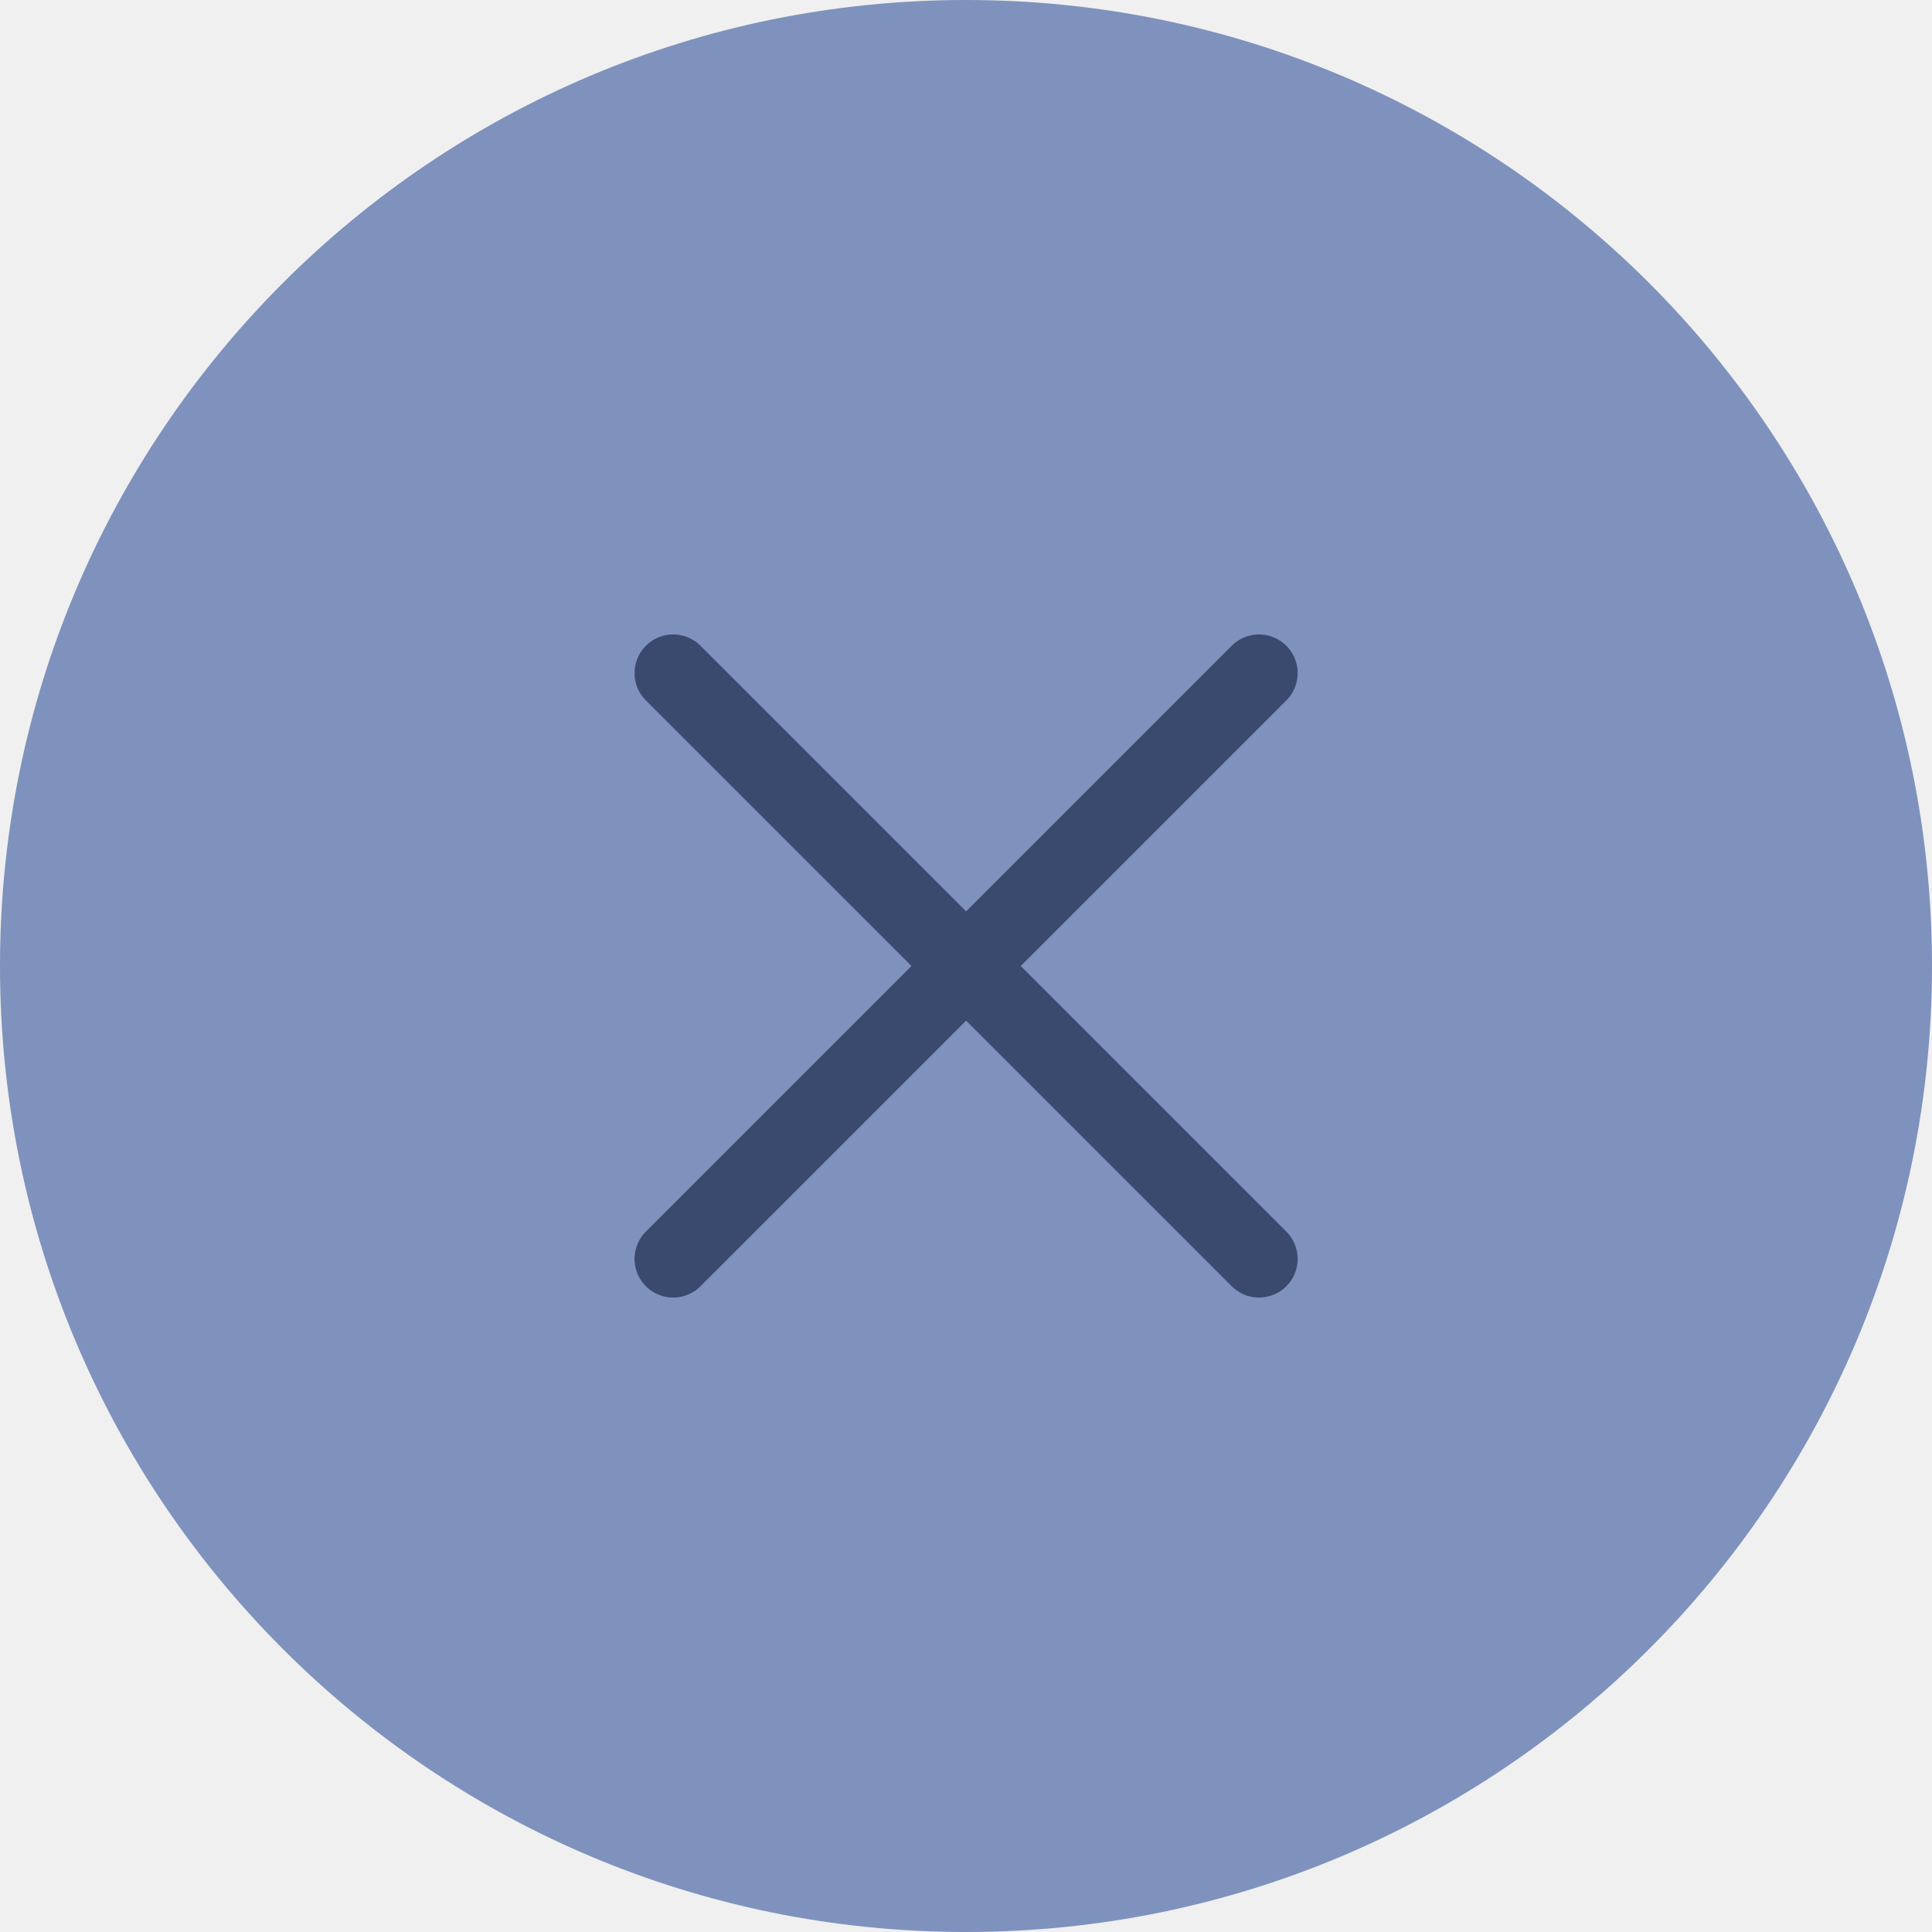
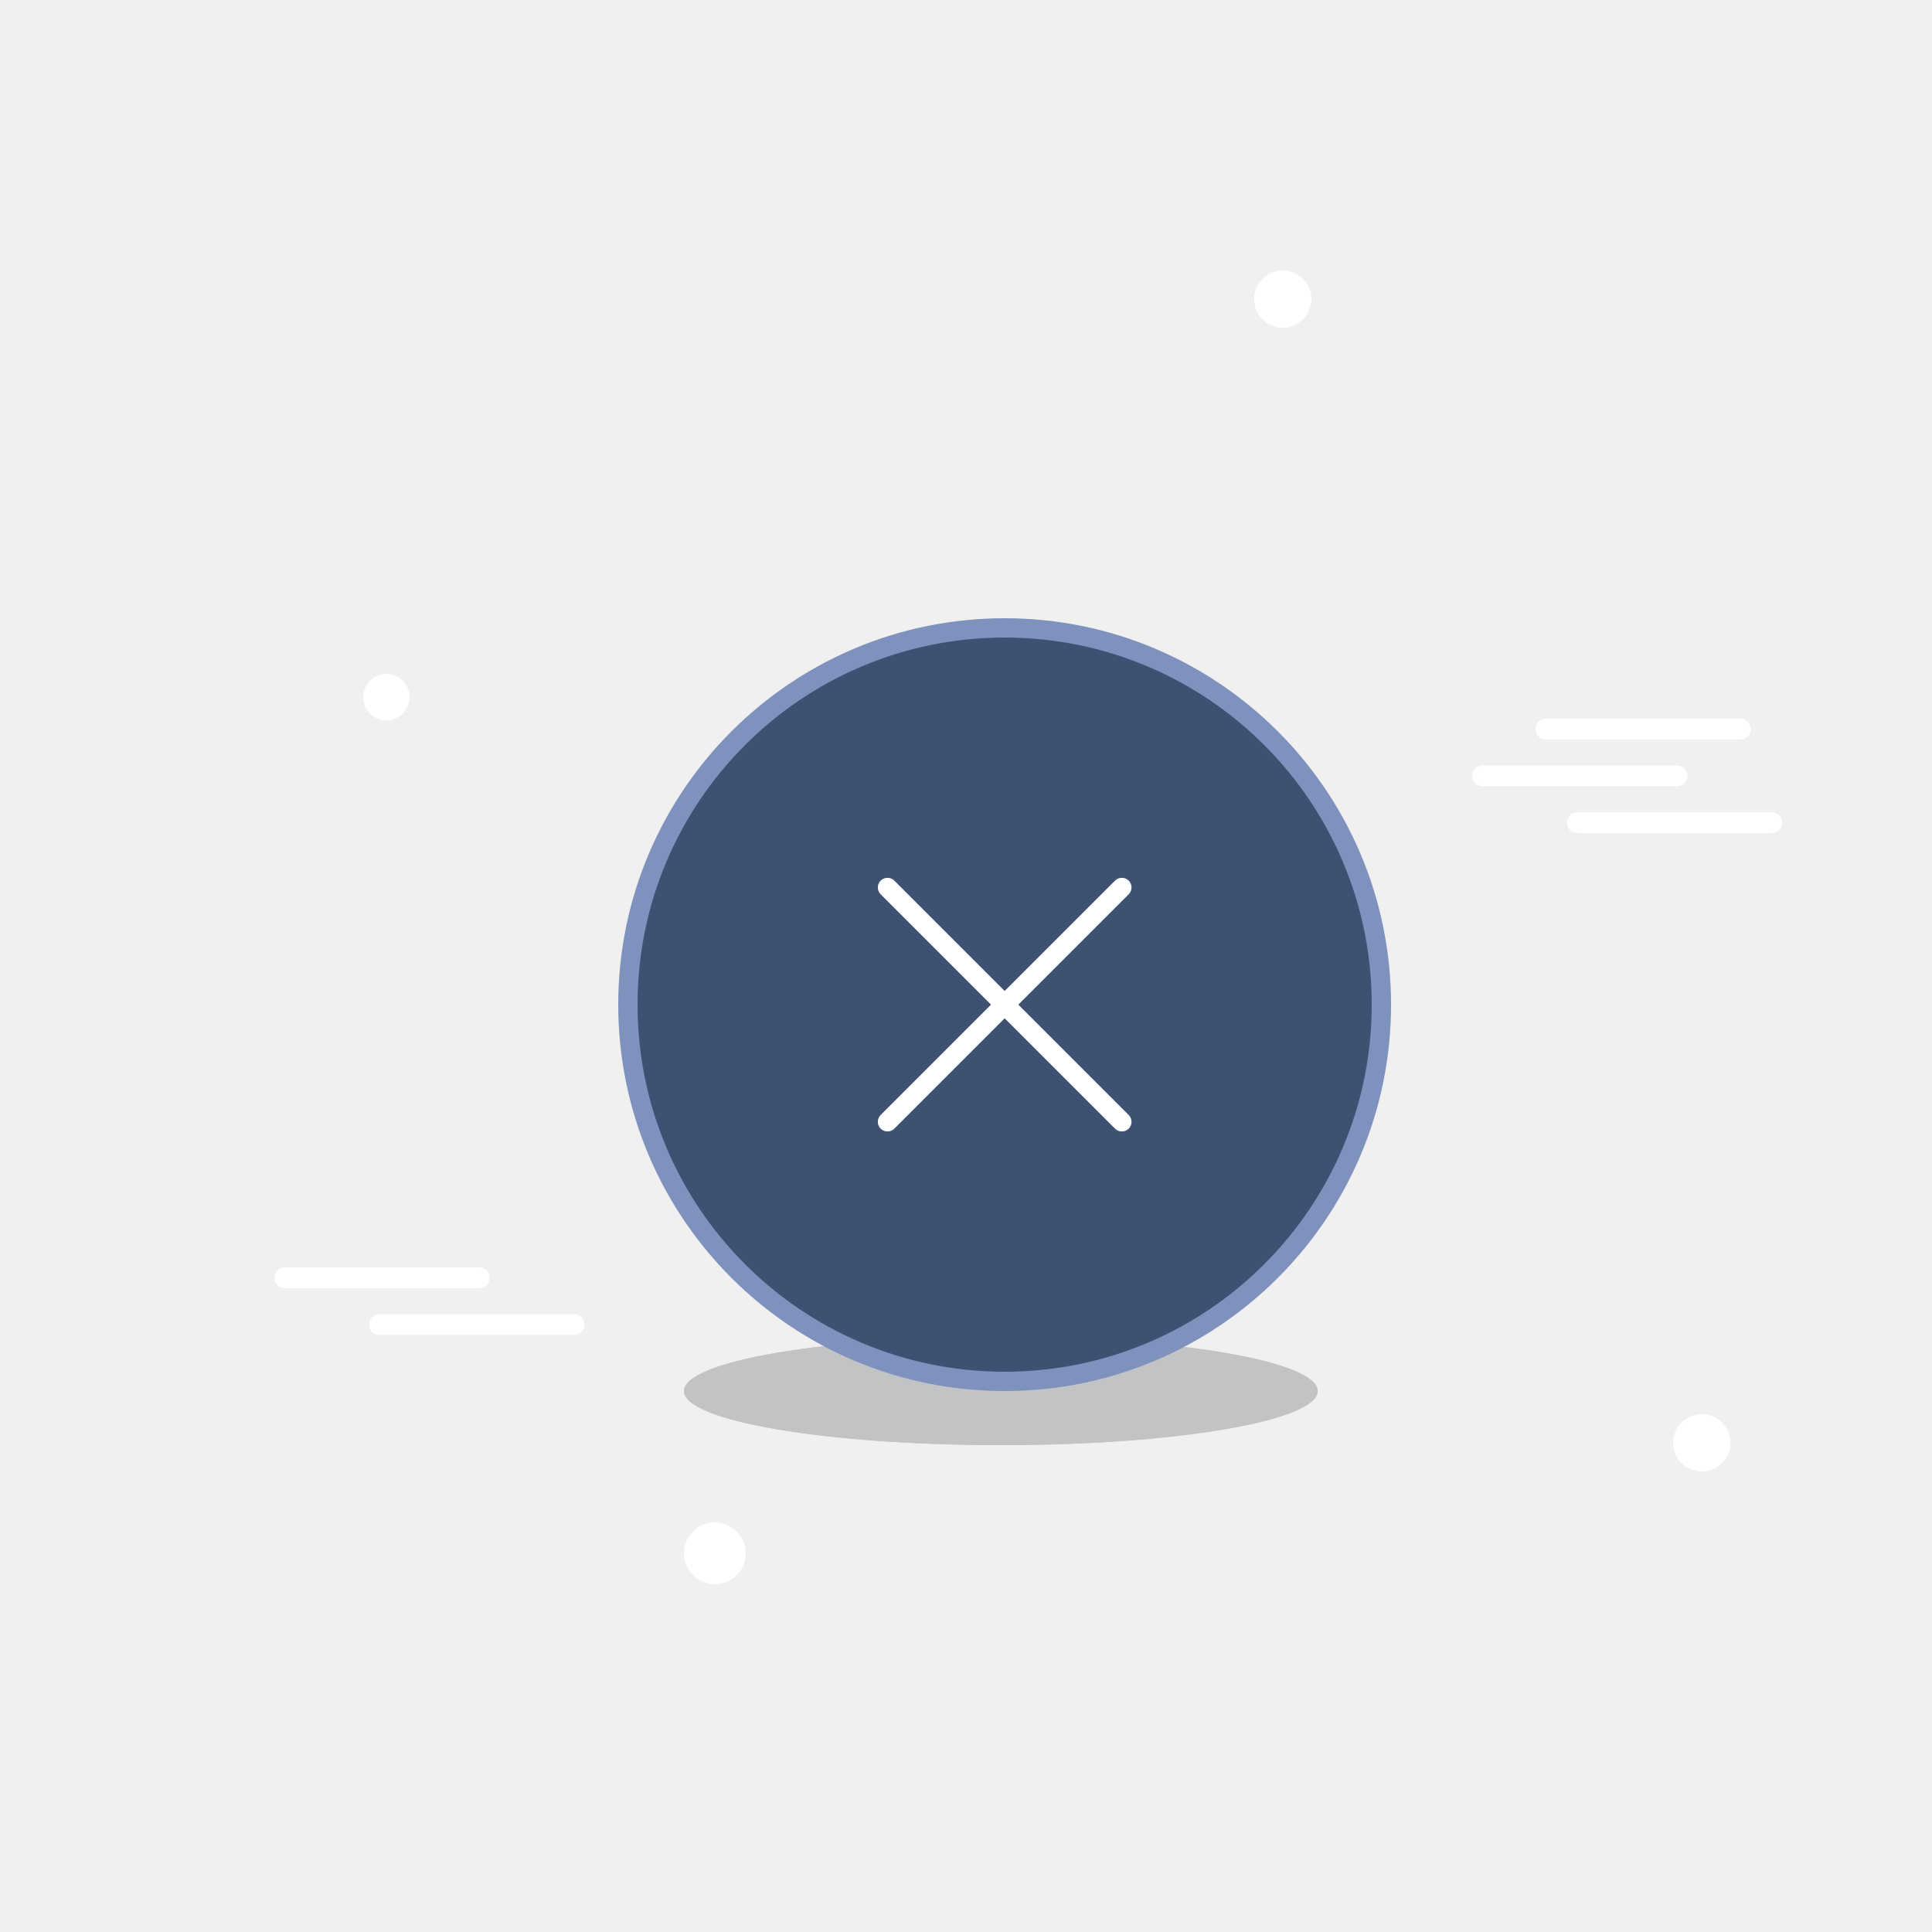
- <svg xmlns="http://www.w3.org/2000/svg" width="100" height="100" viewBox="0 0 100 100" fill="none">
-   <circle cx="50" cy="50" r="50" fill="#7E92BD" />
-   <path d="M65.166 34.839L34.844 65.161M34.844 34.839L65.166 65.161" stroke="#3A4A6E" stroke-width="4" stroke-linecap="round" />
+ <svg xmlns="http://www.w3.org/2000/svg" width="250" height="250" viewBox="0 0 250 250" fill="none">
+   <circle cx="165.988" cy="38.706" r="3.707" fill="white" />
+   <circle cx="220.206" cy="186.706" r="3.707" fill="white" />
+   <circle cx="50" cy="90.211" r="3" fill="white" />
+   <circle cx="92.5" cy="201" r="4" fill="white" />
+   <g opacity="0.2">
+     <mask id="path-5-inside-1_152_364" fill="white">
+       <ellipse cx="129.5" cy="180" rx="41" ry="7" />
+     </mask>
+     <ellipse cx="129.5" cy="180" rx="41" ry="7" fill="#161F30" />
+     <path d="M159.381 180C159.381 175.74 161.929 173.385 162.543 172.873C163.266 172.27 163.663 172.193 163.116 172.414C162.125 172.814 160.026 173.407 156.62 173.989C149.988 175.121 140.394 175.881 129.5 175.881V198.119C141.25 198.119 152.156 197.312 160.363 195.911C164.376 195.225 168.282 194.311 171.44 193.036C172.967 192.419 174.975 191.463 176.791 189.949C178.497 188.525 181.619 185.226 181.619 180H159.381ZM129.5 175.881C118.606 175.881 109.012 175.121 102.38 173.989C98.974 173.407 96.875 172.814 95.884 172.414C95.337 172.193 95.734 172.27 96.457 172.873C97.071 173.385 99.62 175.74 99.62 180H77.38C77.38 185.226 80.503 188.525 82.209 189.949C84.025 191.463 86.033 192.419 87.56 193.036C90.718 194.311 94.624 195.225 98.637 195.911C106.844 197.312 117.75 198.119 129.5 198.119V175.881ZM99.62 180C99.62 184.26 97.071 186.615 96.457 187.127C95.734 187.73 95.337 187.807 95.884 187.586C96.875 187.186 98.974 186.593 102.38 186.011C109.012 184.879 118.606 184.119 129.5 184.119V161.881C117.75 161.881 106.844 162.688 98.637 164.089C94.624 164.775 90.718 165.689 87.56 166.964C86.033 167.581 84.025 168.537 82.209 170.051C80.503 171.475 77.38 174.774 77.38 180H99.62ZM129.5 184.119C140.394 184.119 149.988 184.879 156.62 186.011C160.026 186.593 162.125 187.186 163.116 187.586C163.663 187.807 163.266 187.73 162.543 187.127C161.929 186.615 159.381 184.26 159.381 180H181.619C181.619 174.774 178.497 171.475 176.791 170.051C174.975 168.537 172.967 167.581 171.44 166.964C168.282 165.689 164.376 164.775 160.363 164.089C152.156 162.688 141.25 161.881 129.5 161.881V184.119Z" fill="#0C111A" mask="url(#path-5-inside-1_152_364)" />
+   </g>
+   <circle cx="130" cy="130" r="48.75" fill="#3F5173" stroke="#7E92BD" stroke-width="2.5" />
+   <path d="M145.165 114.839L114.843 145.161M114.843 114.839L145.165 145.161" stroke="white" stroke-width="2.5" stroke-linecap="round" />
+   <rect x="202.766" y="105.101" width="27.855" height="2.688" rx="1.344" fill="white" />
+   <rect x="190.5" y="99.051" width="27.855" height="2.688" rx="1.344" fill="white" />
+   <rect x="198.688" y="93" width="27.855" height="2.688" rx="1.344" fill="white" />
+   <rect x="47.766" y="170.051" width="27.855" height="2.688" rx="1.344" fill="white" />
+   <rect x="35.5" y="164" width="27.855" height="2.688" rx="1.344" fill="white" />
</svg>
